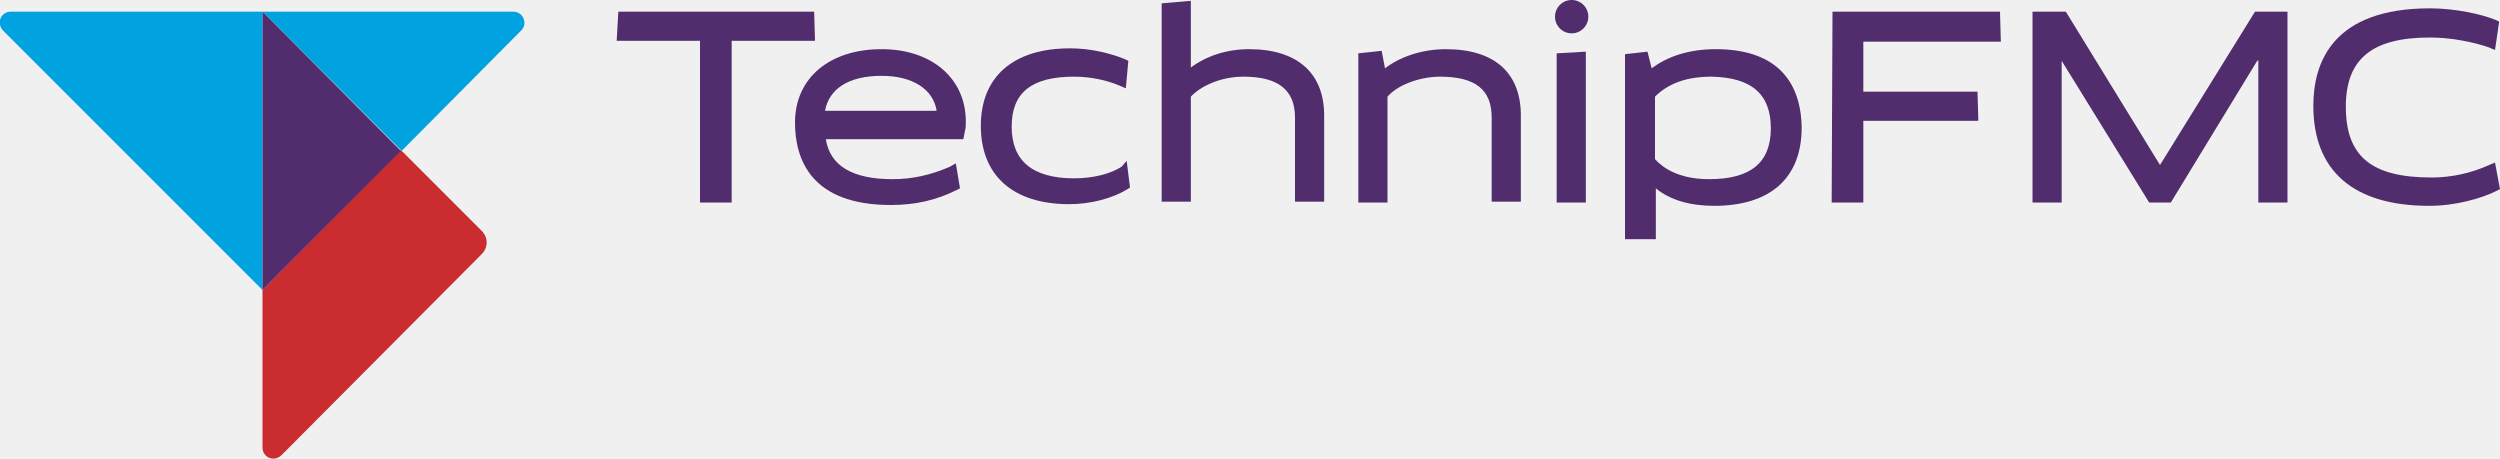
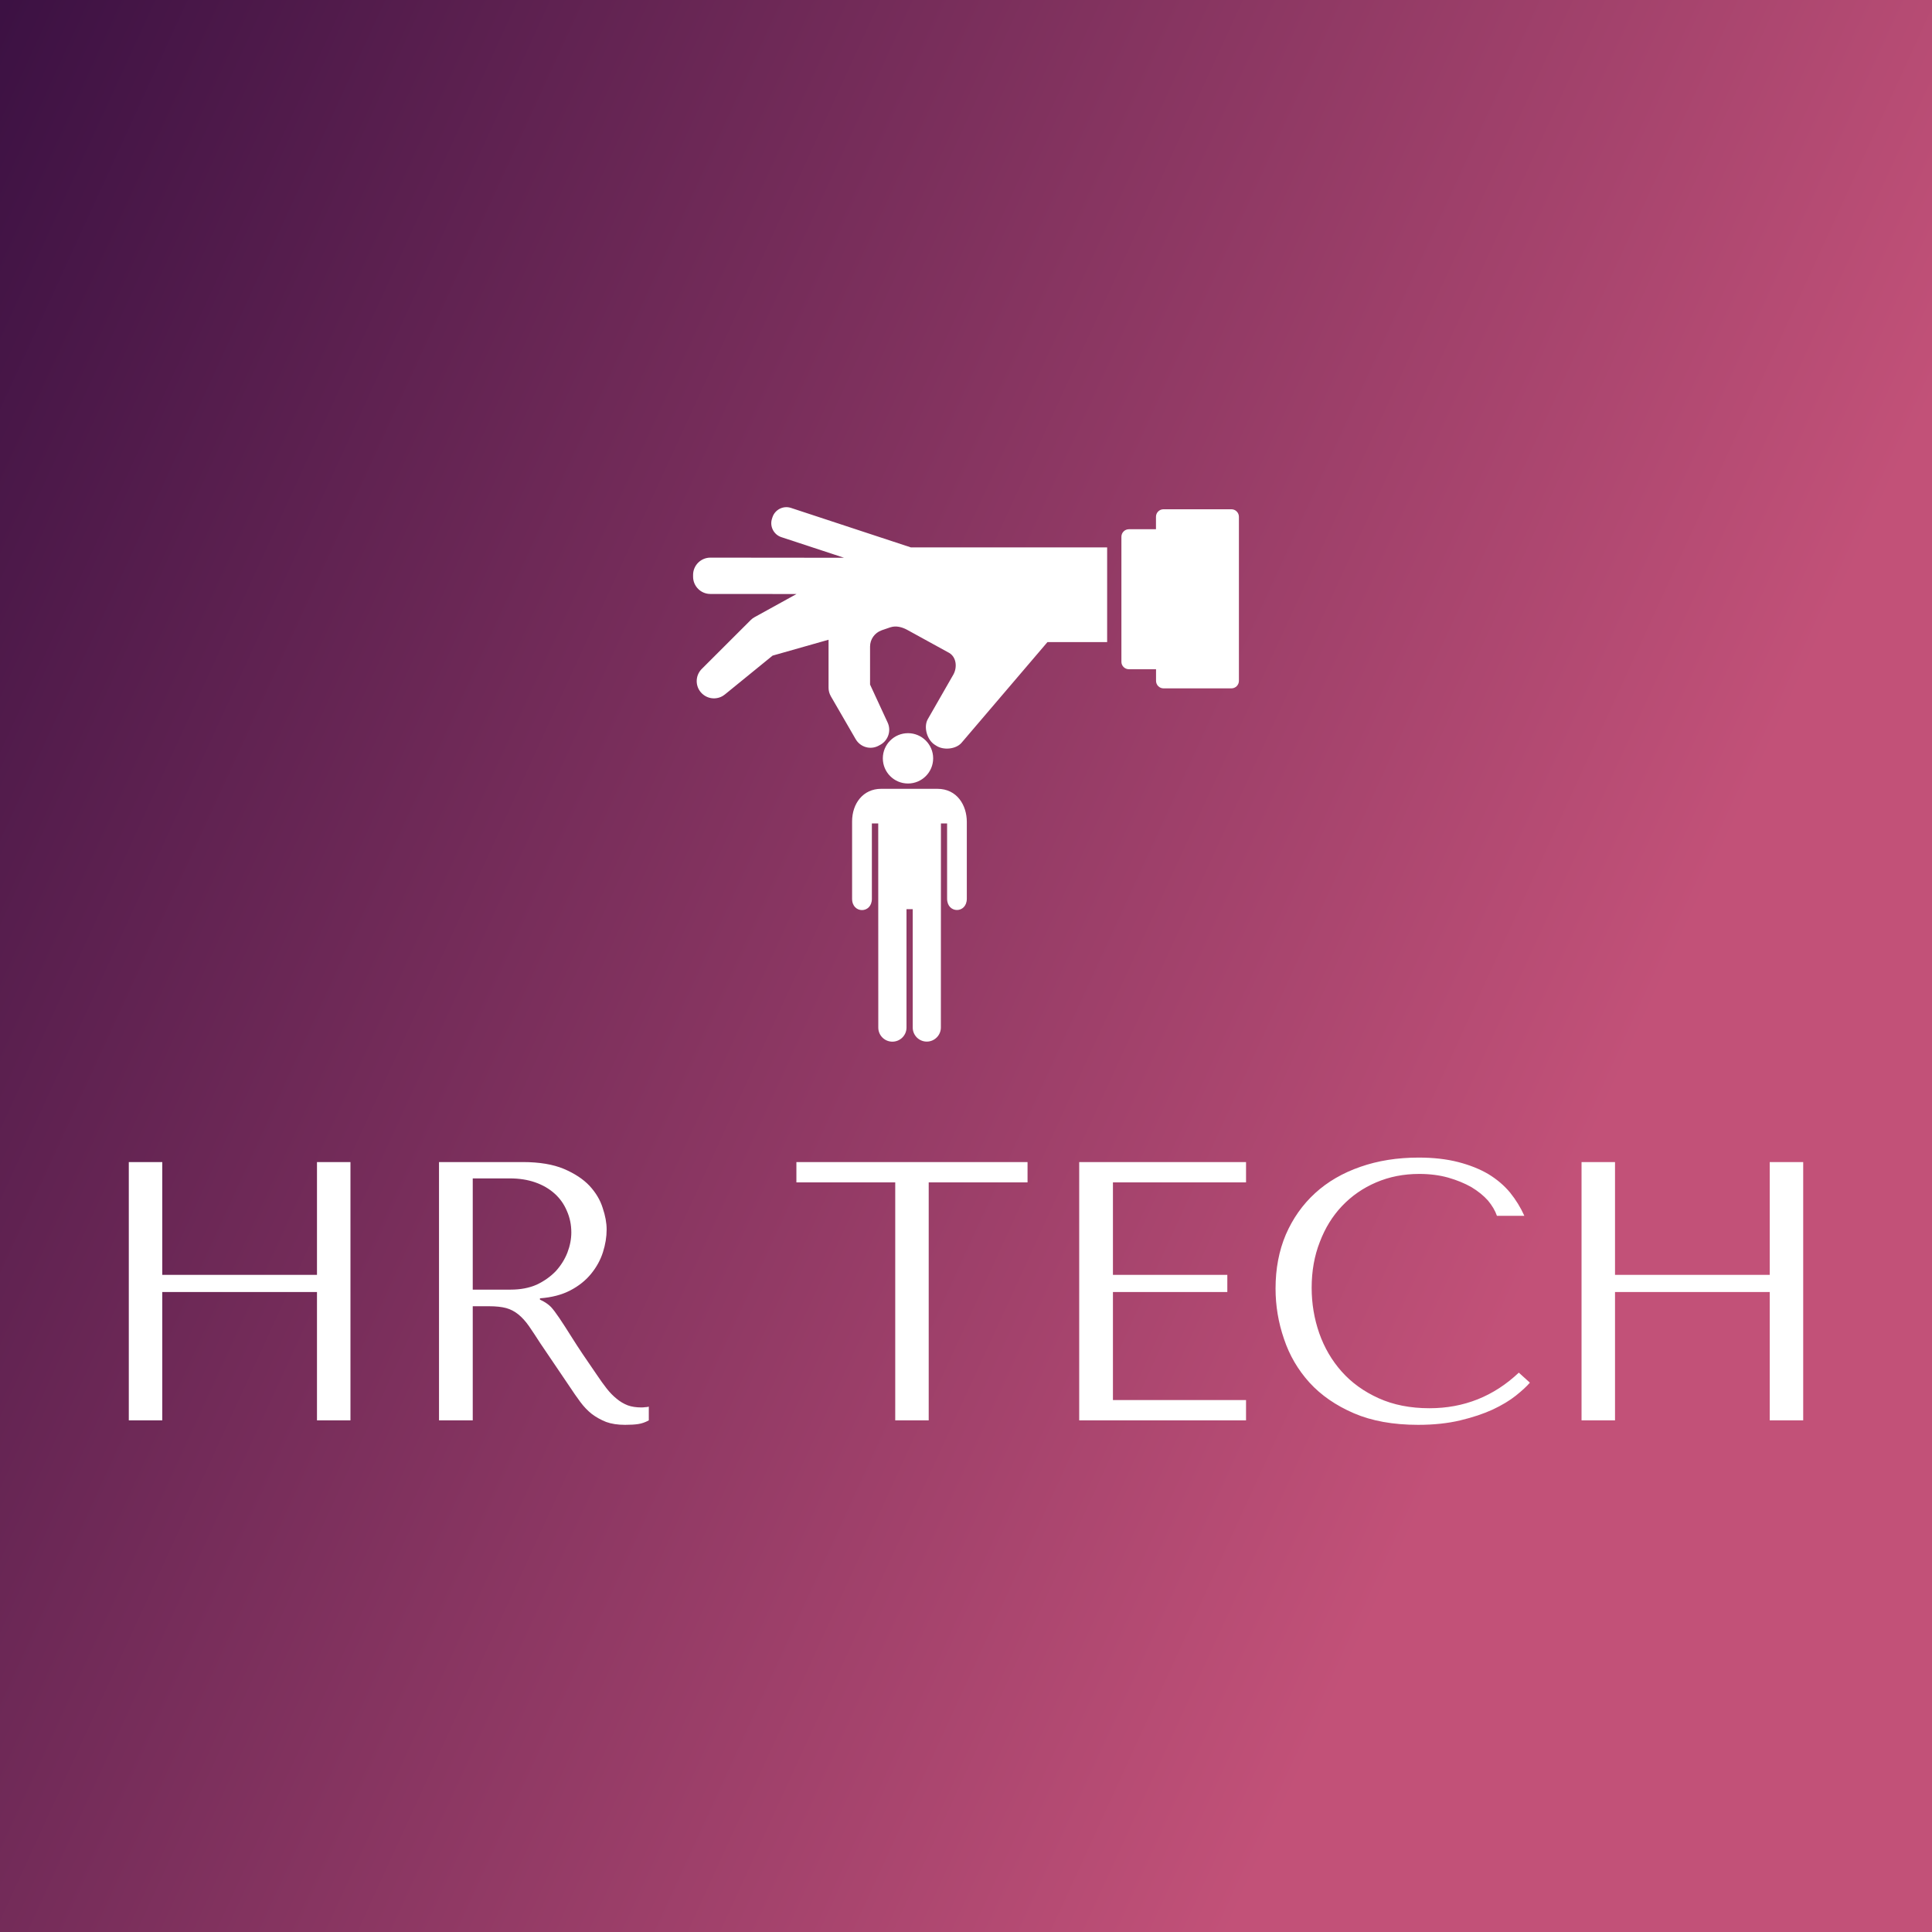
- <svg xmlns="http://www.w3.org/2000/svg" version="1.1" id="Layer_1" x="0px" y="0px" viewBox="0 0 300 55" style="enable-background:new 0 0 300 55;" xml:space="preserve">
-   <style type="text/css">
- 	.st0{fill:#512D6D;}
- 	.st1{fill:#CB2C30;}
- 	.st2{fill:#00A3E0;}
- </style>
-   <g>
+ <svg xmlns="http://www.w3.org/2000/svg" data-v-fde0c5aa="" viewBox="0 0 300 300" class="iconAbove">
+   <defs data-v-fde0c5aa="">
+     <linearGradient data-v-fde0c5aa="" gradientTransform="rotate(25)" id="5c8aa67d-b2ba-4649-8ba5-fccd8c24286a" x1="0%" y1="0%" x2="100%" y2="0%">
+       <stop data-v-fde0c5aa="" offset="0%" stop-color="#3C1143" stop-opacity="1" />
+       <stop data-v-fde0c5aa="" offset="100%" stop-color="#C25178" stop-opacity="1" />
+     </linearGradient>
+   </defs>
+   <rect data-v-fde0c5aa="" fill="url(#5c8aa67d-b2ba-4649-8ba5-fccd8c24286a)" x="0" y="0" width="300px" height="300px" class="logo-background-square" />
+   <defs data-v-fde0c5aa="" />
+   <g data-v-fde0c5aa="" id="9731dcb8-af8a-4445-82dc-609f977fcdff" fill="#ffffff" transform="matrix(4.092555,0,0,4.092555,13.12451,167.8399)">
+     <path d="M2.95 12.88L2.95 8.01L8.82 8.01L8.82 12.88L10.09 12.88L10.09 3.08L8.82 3.08L8.82 7.36L2.95 7.36L2.95 3.08L1.68 3.08L1.68 12.88L2.95 12.88ZM16.63 3.08L13.45 3.08L13.45 12.88L14.73 12.88L14.73 8.55L15.34 8.55L15.34 8.55Q15.74 8.55 16.00 8.62L16.00 8.62L16.00 8.62Q16.25 8.69 16.46 8.86L16.46 8.86L16.46 8.86Q16.67 9.03 16.86 9.30L16.86 9.30L16.86 9.30Q17.04 9.56 17.29 9.95L17.29 9.95L18.40 11.59L18.40 11.59Q18.61 11.91 18.81 12.18L18.81 12.18L18.81 12.18Q19.01 12.45 19.25 12.64L19.25 12.64L19.25 12.64Q19.49 12.82 19.79 12.94L19.79 12.94L19.79 12.94Q20.09 13.05 20.51 13.05L20.51 13.05L20.51 13.05Q20.82 13.05 21.01 13.02L21.01 13.02L21.01 13.02Q21.21 12.99 21.41 12.88L21.41 12.88L21.41 12.36L21.41 12.36Q21.34 12.38 21.27 12.38L21.27 12.38L21.27 12.38Q21.20 12.39 21.13 12.39L21.13 12.39L21.13 12.39Q20.83 12.39 20.61 12.31L20.61 12.31L20.61 12.31Q20.38 12.22 20.19 12.06L20.19 12.06L20.19 12.06Q19.99 11.90 19.81 11.67L19.81 11.67L19.81 11.67Q19.63 11.44 19.43 11.14L19.43 11.14L19.43 11.14Q18.84 10.29 18.52 9.78L18.52 9.78L18.52 9.78Q18.20 9.27 18.01 8.99L18.01 8.99L18.01 8.99Q17.82 8.71 17.70 8.58L17.70 8.58L17.70 8.58Q17.58 8.46 17.42 8.37L17.42 8.37L17.28 8.30L17.28 8.25L17.28 8.25Q17.95 8.20 18.43 7.95L18.43 7.95L18.43 7.95Q18.91 7.70 19.22 7.32L19.22 7.32L19.22 7.32Q19.53 6.94 19.67 6.50L19.67 6.50L19.67 6.50Q19.81 6.06 19.81 5.64L19.81 5.64L19.81 5.64Q19.81 5.26 19.66 4.82L19.66 4.82L19.66 4.82Q19.52 4.37 19.16 3.98L19.16 3.98L19.16 3.98Q18.80 3.60 18.19 3.34L18.19 3.34L18.19 3.34Q17.57 3.08 16.63 3.08L16.63 3.08ZM14.73 7.92L14.73 3.70L16.14 3.70L16.14 3.70Q16.67 3.70 17.10 3.85L17.10 3.85L17.10 3.85Q17.53 4.00 17.84 4.28L17.84 4.28L17.84 4.28Q18.14 4.55 18.30 4.93L18.30 4.93L18.30 4.93Q18.47 5.31 18.47 5.75L18.47 5.75L18.47 5.75Q18.47 6.13 18.32 6.52L18.32 6.52L18.32 6.52Q18.17 6.90 17.88 7.22L17.88 7.22L17.88 7.22Q17.58 7.53 17.16 7.73L17.16 7.73L17.16 7.73Q16.73 7.92 16.17 7.92L16.17 7.92L14.73 7.92ZM30.76 12.88L32.03 12.88L32.03 3.85L35.78 3.85L35.78 3.08L27.01 3.08L27.01 3.85L30.76 3.85L30.76 12.88ZM44.07 3.08L37.74 3.08L37.74 12.88L44.07 12.88L44.07 12.11L39.02 12.11L39.02 8.01L43.36 8.01L43.36 7.36L39.02 7.36L39.02 3.85L44.07 3.85L44.07 3.08ZM54.84 11.45L54.42 11.07L54.42 11.07Q52.99 12.42 51.03 12.42L51.03 12.42L51.03 12.42Q49.94 12.42 49.10 12.04L49.10 12.04L49.10 12.04Q48.26 11.66 47.70 11.03L47.70 11.03L47.70 11.03Q47.14 10.40 46.85 9.58L46.85 9.58L46.85 9.58Q46.56 8.75 46.56 7.85L46.56 7.85L46.56 7.85Q46.56 6.90 46.87 6.11L46.87 6.11L46.87 6.11Q47.17 5.32 47.71 4.75L47.71 4.75L47.71 4.75Q48.26 4.17 49.01 3.85L49.01 3.85L49.01 3.85Q49.76 3.53 50.64 3.53L50.64 3.53L50.64 3.53Q51.24 3.53 51.74 3.67L51.74 3.67L51.74 3.67Q52.23 3.81 52.62 4.03L52.62 4.03L52.62 4.03Q53.00 4.26 53.25 4.54L53.25 4.54L53.25 4.54Q53.49 4.83 53.59 5.12L53.59 5.12L54.63 5.12L54.63 5.12Q54.42 4.65 54.09 4.24L54.09 4.24L54.09 4.24Q53.76 3.84 53.27 3.54L53.27 3.54L53.27 3.54Q52.78 3.25 52.12 3.08L52.12 3.08L52.12 3.08Q51.46 2.91 50.62 2.91L50.62 2.91L50.62 2.91Q49.41 2.91 48.41 3.26L48.41 3.26L48.41 3.26Q47.40 3.61 46.69 4.26L46.69 4.26L46.69 4.26Q45.98 4.91 45.58 5.83L45.58 5.83L45.58 5.83Q45.19 6.75 45.19 7.88L45.19 7.88L45.19 7.88Q45.19 8.86 45.51 9.79L45.51 9.79L45.51 9.79Q45.82 10.72 46.48 11.45L46.48 11.45L46.48 11.45Q47.14 12.17 48.16 12.61L48.16 12.61L48.16 12.61Q49.18 13.05 50.60 13.05L50.60 13.05L50.60 13.05Q51.49 13.05 52.20 12.88L52.20 12.88L52.20 12.88Q52.91 12.71 53.43 12.47L53.43 12.47L53.43 12.47Q53.96 12.22 54.31 11.94L54.31 11.94L54.31 11.94Q54.66 11.66 54.84 11.45L54.84 11.45ZM58.07 12.88L58.07 8.01L63.94 8.01L63.94 12.88L65.21 12.88L65.21 3.08L63.94 3.08L63.94 7.36L58.07 7.36L58.07 3.08L56.80 3.08L56.80 12.88L58.07 12.88Z" />
+   </g>
+   <defs data-v-fde0c5aa="" />
+   <g data-v-fde0c5aa="" id="c4efd7df-b4e9-4f4e-bcdb-1b6a8e11416a" stroke="none" fill="#ffffff" transform="matrix(0.1006961,0,0,0.1006961,107.612,60.30805)">
+     <circle cx="331.5" cy="570.5" r="38.8" />
+     <path d="M285.7 985.7c0 12.1 9.8 21.7 21.7 21.7 12.1 0 21.8-9.8 21.8-21.7V803.1h9.6v182.5c0 12.1 9.8 21.7 21.7 21.7 11.9 0 21.7-9.8 21.7-21.7l.1-314.7h9.5v116c0 23.3 30.4 23.3 30.4 0V668.5c0-25.7-15.1-51-45.3-51H290c-27.5 0-44.7 22.4-44.7 50.4v119.2c0 23.2 30.5 23.2 30.5 0V670.9h9.8l.1 314.8z" />
    <g>
-       <polygon class="st0" points="97.7,1.4 74.2,1.4 74,4.9 84,4.9 84,24.3 87.8,24.3 87.8,4.9 97.8,4.9   " />
-       <path class="st0" d="M134.6,20c-1.4,0.9-3.5,1.4-5.7,1.4c-5,0-7.5-2.1-7.5-6.2c0-4.1,2.4-6,7.5-6c1.9,0,3.9,0.4,5.5,1.1l0.7,0.3    l0.3-3.3l-0.4-0.2c-2-0.8-4.3-1.3-6.6-1.3c-6.8,0-10.7,3.4-10.7,9.3c0,6,3.9,9.4,10.6,9.4c2.6,0,5.2-0.7,7-1.8l0.3-0.2l-0.4-3.2    L134.6,20z" />
-       <path class="st0" d="M149.9,5.9c-2.7,0-5.1,0.8-7,2.2l0-1.1V0.1l-3.5,0.3v23.8h3.5V11.6c1.1-1.2,3.5-2.4,6.3-2.4    c4.2,0,6.2,1.6,6.2,4.9v10.1h3.5V14.1C159,8.8,155.7,5.9,149.9,5.9z" />
-       <path class="st0" d="M173.5,5.9c-2.8,0-5.5,0.9-7.3,2.3l-0.4-2.1L163,6.4v17.9h3.5V11.6c1.4-1.6,4.2-2.4,6.3-2.4    c4.3,0,6.2,1.6,6.2,4.9v10.1h3.5V14.1C182.6,8.8,179.4,5.9,173.5,5.9z" />
-       <polygon class="st0" points="186.8,24.3 190.3,24.3 190.3,23.3 190.3,6.2 186.8,6.4   " />
-       <path class="st0" d="M205.9,5.9c-3.1,0-5.7,0.8-7.7,2.3l-0.5-2L195,6.5v22.2h3.7l0-5l0-1.1c1.7,1.4,4.1,2.1,7,2.1    c6.7,0,10.5-3.3,10.5-9.4C216.1,9.2,212.6,5.9,205.9,5.9z M212.5,15.4c0,4.1-2.4,6.1-7.4,6.1c-3.7,0-5.6-1.4-6.5-2.4v-7.5    c1.6-1.6,3.8-2.4,6.8-2.4C210.2,9.3,212.5,11.3,212.5,15.4z" />
-       <polygon class="st0" points="259.2,19.8 247.9,1.4 243.9,1.4 243.9,24.3 247.4,24.3 247.4,7.6 247.4,7.3 257.9,24.3 260.5,24.3     270.8,7.4 271,7.2 271,24.3 274.5,24.3 274.5,1.4 270.6,1.4   " />
-       <path class="st0" d="M299.4,19.5l-0.7,0.3c-2.2,1-4.6,1.5-6.9,1.5c-7.2,0-10.3-2.5-10.3-8.5c0-5.7,3.1-8.3,10.1-8.3    c2.4,0,5.1,0.5,7.1,1.2l0.7,0.3l0.5-3.4l-0.4-0.2c-1.7-0.7-4.9-1.4-7.9-1.4c-11.6,0-14,6.4-14,11.7c0,7.8,4.8,12,13.9,12    c3.2,0,6.3-0.9,8.1-1.8l0.4-0.2L299.4,19.5z" />
-       <polygon class="st0" points="237.3,11 223.6,11 223.6,5 240.1,5 240,1.4 219.9,1.4 219.8,24.3 223.6,24.3 223.6,14.5 237.4,14.5       " />
-       <path class="st0" d="M105.8,5.9c-6.3,0-10.4,3.5-10.4,8.8c0,4.5,2,9.9,11.5,9.9c3,0,5.5-0.6,7.9-1.8l0.4-0.2l-0.5-3L114,20    c-2.3,1-4.5,1.5-6.9,1.5c-4.8,0-7.5-1.6-8-4.8h16.5l0.2-1c0.1-0.3,0.1-0.8,0.1-1.1C115.9,9.4,111.8,5.9,105.8,5.9z M99,13.3    c0.5-2.7,2.9-4.2,6.8-4.2c3.7,0,6.2,1.6,6.6,4.2H99z" />
-       <circle class="st0" cx="188.6" cy="2" r="2" />
-     </g>
-     <g>
-       <path class="st1" d="M31.5,34.8L31.5,34.8L31.5,34.8L31.5,34.8L31.5,34.8v18.9c0,1.2,1.4,1.8,2.3,0.9l24-24.1c0.8-0.8,0.8-2,0-2.8    l-9.7-9.7L31.5,34.8z" />
-       <path class="st2" d="M61.6,1.4H31.5l16.7,16.7L62.5,3.7C63.4,2.9,62.8,1.4,61.6,1.4z" />
-       <path class="st2" d="M31.5,34.8V1.4H1.3c-1.2,0-1.8,1.4-0.9,2.3L31.5,34.8z" />
-       <polygon class="st0" points="48.1,18.1 31.5,1.4 31.5,34.8   " />
+       <path d="M830.2 186.4H725.5c-6.4 0-11.6 5.2-11.6 11.6v19.2h-41.7c-6.4 0-11.6 5.2-11.6 11.6v192.7c-.1 6.4 5.2 11.6 11.6 11.6H714V451c0 6.4 5.2 11.6 11.6 11.6h104.6c6.4 0 11.6-5.2 11.6-11.6V198c0-6.4-5.2-11.6-11.6-11.6zM151 184.3c-11.8-3.9-24.6 2.6-28.5 14.4l-.7 2.2c-3.9 11.8 2.6 24.6 14.4 28.5l96.7 31.8-206.2-.2C12.1 261 .1 272.9.1 287.6v2.8C.1 305 12 317 26.6 317l133 .1-64.7 35.7c-.1 0-.1.1-.2.1-2.1 1.2-4 2.6-5.7 4.3l-75.5 75.4-.4.4c-10 10.4-9.9 27 .4 37.2.1.1 1.3 1.2 1.3 1.2 5 4.4 11.2 6.6 17.5 6.6 5.8 0 11.7-1.9 16.5-5.8.1 0 .1-.1.2-.1l73.7-60 86.3-24.5v74c0 4.6 1.2 9.1 3.5 13.1 0 .1 0 .1.1.2l38.2 66c7.3 12.6 23.2 17 35.8 9.9 0 0 .1 0 .2-.1l2.3-1.3h.1c11.9-6.8 16.7-21.6 10.9-34.1L273 456.7v-58.5c0-11.3 7.1-21.3 17.8-25.1.1 0 .1 0 .2-.1l13.4-4.6h.1c8.6-2.8 17.8-.3 25.3 3.7 0 0 65.3 35.8 65.4 35.9 10.8 6.6 12.4 21.6 6.6 32.7 0 .1-.1.1-.1.2l-39.9 69.6c-6.4 12-.9 31 10.3 38.6l2.8 1.8c11 7.4 30.3 5.7 39-4.2.1-.1 132.7-155.5 132.7-155.5h92v-146H335.9L151 184.3z" />
    </g>
  </g>
</svg>
